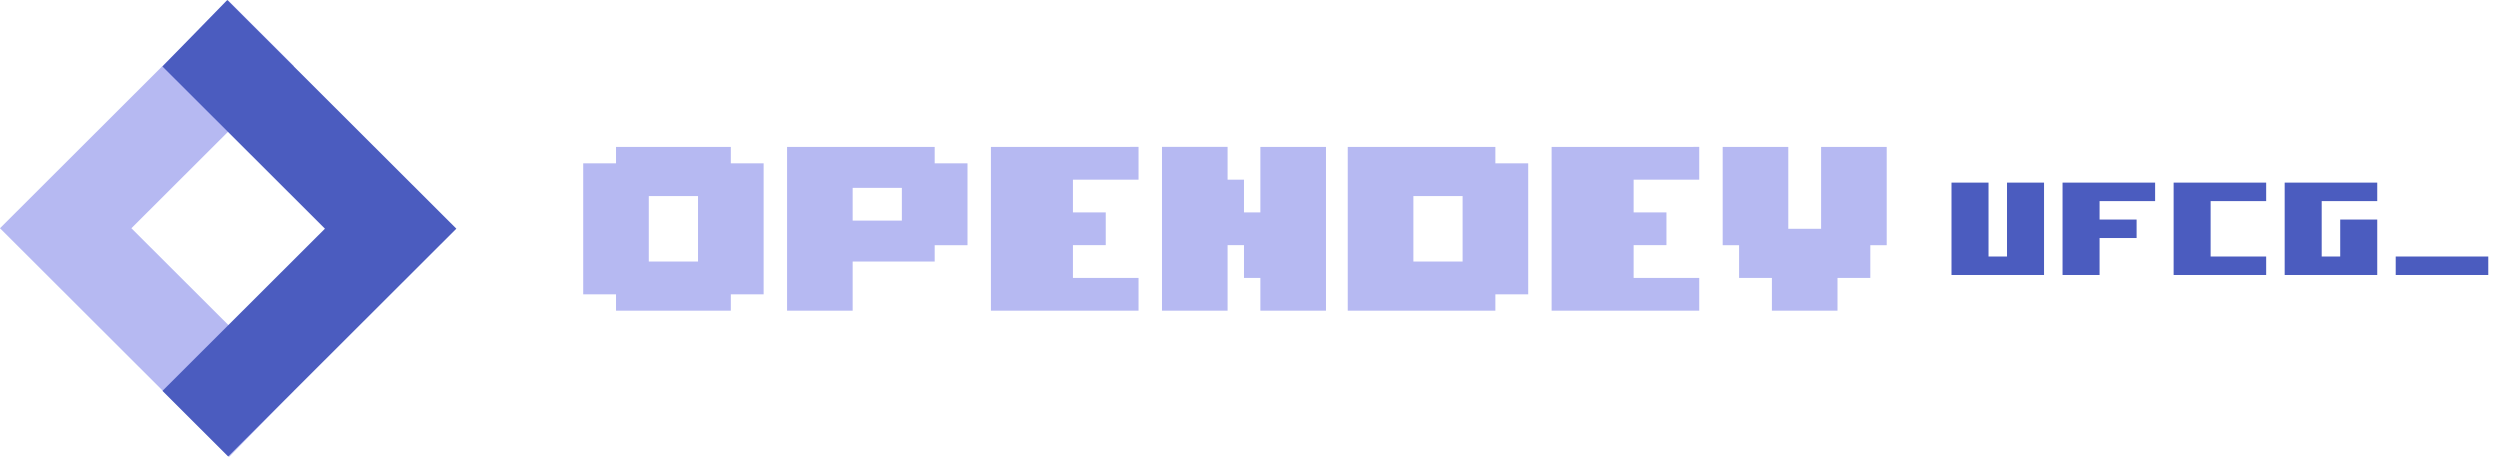
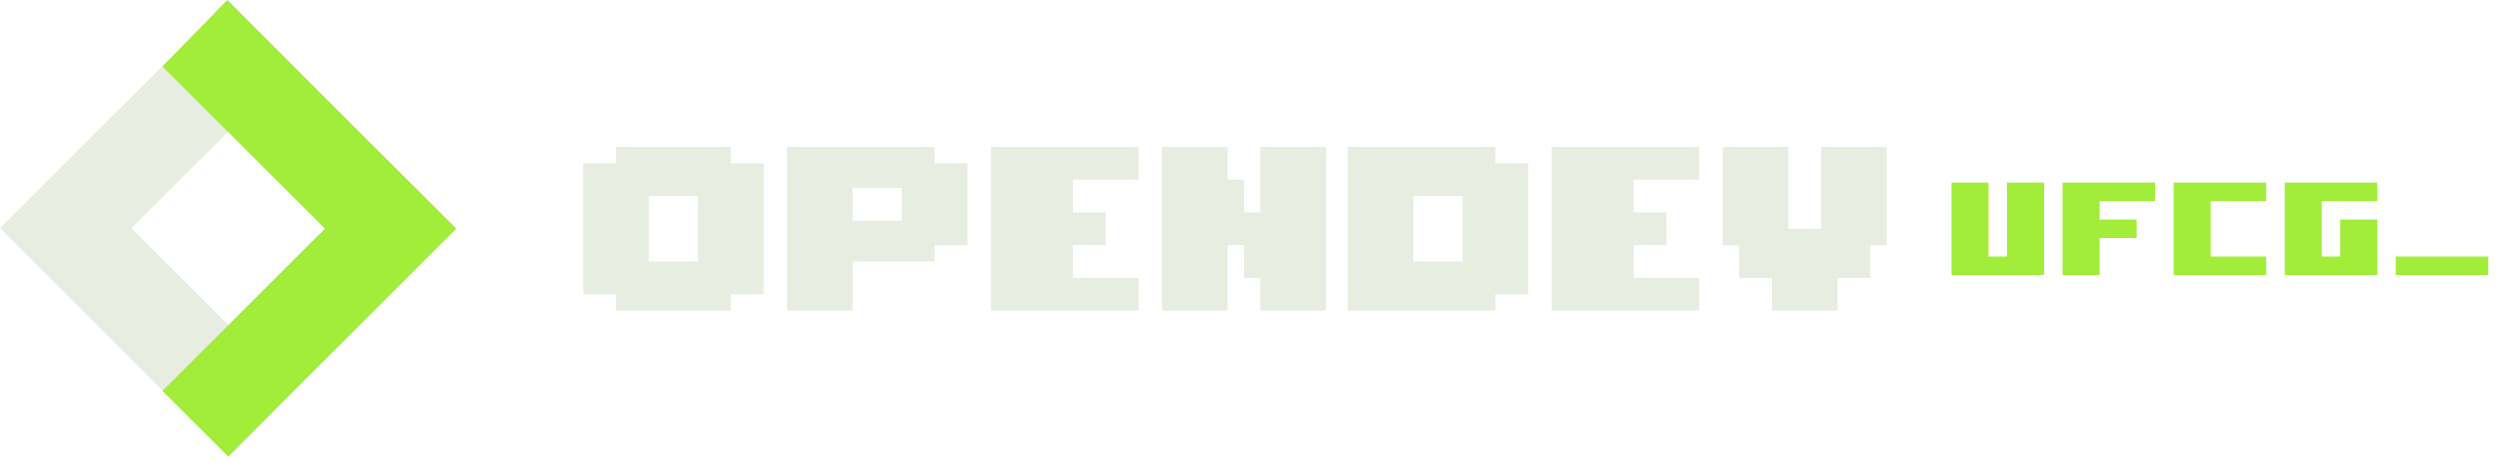
<svg xmlns="http://www.w3.org/2000/svg" width="200" height="37" viewBox="0 0 200 37" fill="none">
-   <path d="M58.466 11.754H49.281V13.064H46.656V23.544H49.281V24.854H58.466V23.544H61.091V13.064H58.466V11.754ZM55.841 20.924H51.904V15.684H55.841V20.924ZM74.775 11.754H62.965V24.854H68.213V22.233V20.924H74.775V19.614H77.4V13.064H74.775V11.754ZM72.149 17.648H68.213V15.028H72.149V17.648ZM79.273 11.754V24.854H91.083V22.233H85.835V19.612H88.46V16.994H85.835V14.373H91.083V11.752L79.273 11.754ZM100.83 11.754V16.994H99.519V14.373H98.207V11.752H92.959V24.852H98.207V19.612H99.519V22.233H100.83V24.854H106.079V11.754H100.83Z" fill="#B6B9F2" />
-   <path d="M119.63 11.755H107.82V24.854H119.63V23.544H122.256V13.064H119.63V11.755ZM117.008 20.924H113.071V15.684H117.008V20.924ZM124.129 11.755V24.854H135.939V22.233H130.691V19.612H133.316V16.994H130.691V14.373H135.939V11.752L124.129 11.755ZM145.688 11.755V18.305H143.063V11.755H137.815V19.614H139.127V22.235H141.752V24.856H147V22.235H149.625V19.614H150.937V11.755H145.688Z" fill="#B6B9F2" />
-   <path d="M156.12 21.999V14.609H159.082V20.521H160.561V14.609H163.523V21.999H156.12Z" fill="#4B5CBF" />
-   <path d="M165.004 21.999V14.609H172.409V16.088H167.966V17.564H170.928V19.042H167.966V21.999H165.004Z" fill="#4B5CBF" />
-   <path d="M173.89 21.999V14.609H181.293V16.088H176.85V20.521H181.293V21.999H173.89Z" fill="#4B5CBF" />
-   <path d="M182.774 21.999V14.609H190.179V16.088H185.736V20.521H187.217V17.564H190.179V21.999H182.774Z" fill="#4B5CBF" />
-   <path d="M191.657 21.999V20.521H199.062V21.999H191.657Z" fill="#4B5CBF" />
-   <path d="M23.511 31.234L10.512 18.259L23.511 5.284L18.254 0.036L0 18.259L18.325 36.553L23.511 31.234Z" fill="#B6B9F2" />
-   <path d="M12.997 5.319L25.995 18.294L12.997 31.269L18.254 36.517L36.508 18.294L18.182 0L12.997 5.319Z" fill="#4B5CBF" />
+   <path d="M58.466 11.754H49.281V13.064H46.656V23.544H49.281V24.854H58.466V23.544H61.091V13.064H58.466V11.754ZM55.841 20.924H51.904V15.684H55.841V20.924ZM74.775 11.754H62.965V24.854H68.213V22.233V20.924H74.775V19.614H77.4V13.064H74.775V11.754ZM72.149 17.648H68.213V15.028H72.149V17.648ZM79.273 11.754V24.854H91.083V22.233H85.835V19.612H88.46V16.994H85.835V14.373H91.083V11.752L79.273 11.754ZM100.83 11.754V16.994H99.519V14.373H98.207V11.752H92.959V24.852H98.207V19.612H99.519V22.233H100.83V24.854H106.079V11.754H100.83Z" fill="#e8ede1" />
+   <path d="M119.63 11.755H107.82V24.854H119.63V23.544H122.256V13.064H119.63V11.755ZM117.008 20.924H113.071V15.684H117.008V20.924ZM124.129 11.755V24.854H135.939V22.233H130.691V19.612H133.316V16.994H130.691V14.373H135.939V11.752L124.129 11.755ZM145.688 11.755V18.305H143.063V11.755H137.815V19.614H139.127V22.235H141.752V24.856H147V22.235H149.625V19.614H150.937V11.755H145.688Z" fill="#e8ede1" />
+   <path d="M156.12 21.999V14.609H159.082V20.521H160.561V14.609H163.523V21.999H156.12Z" fill="#A1ED39" />
+   <path d="M165.004 21.999V14.609H172.409V16.088H167.966V17.564H170.928V19.042H167.966V21.999H165.004Z" fill="#A1ED39" />
+   <path d="M173.89 21.999V14.609H181.293V16.088H176.85V20.521H181.293V21.999H173.89Z" fill="#A1ED39" />
+   <path d="M182.774 21.999V14.609H190.179V16.088H185.736V20.521H187.217V17.564H190.179V21.999H182.774Z" fill="#A1ED39" />
+   <path d="M191.657 21.999V20.521H199.062V21.999H191.657Z" fill="#A1ED39" />
+   <path d="M23.511 31.234L10.512 18.259L23.511 5.284L18.254 0.036L0 18.259L18.325 36.553L23.511 31.234Z" fill="#e8ede1" />
+   <path d="M12.997 5.319L25.995 18.294L12.997 31.269L18.254 36.517L36.508 18.294L18.182 0L12.997 5.319Z" fill="#A1ED39" />
</svg>
